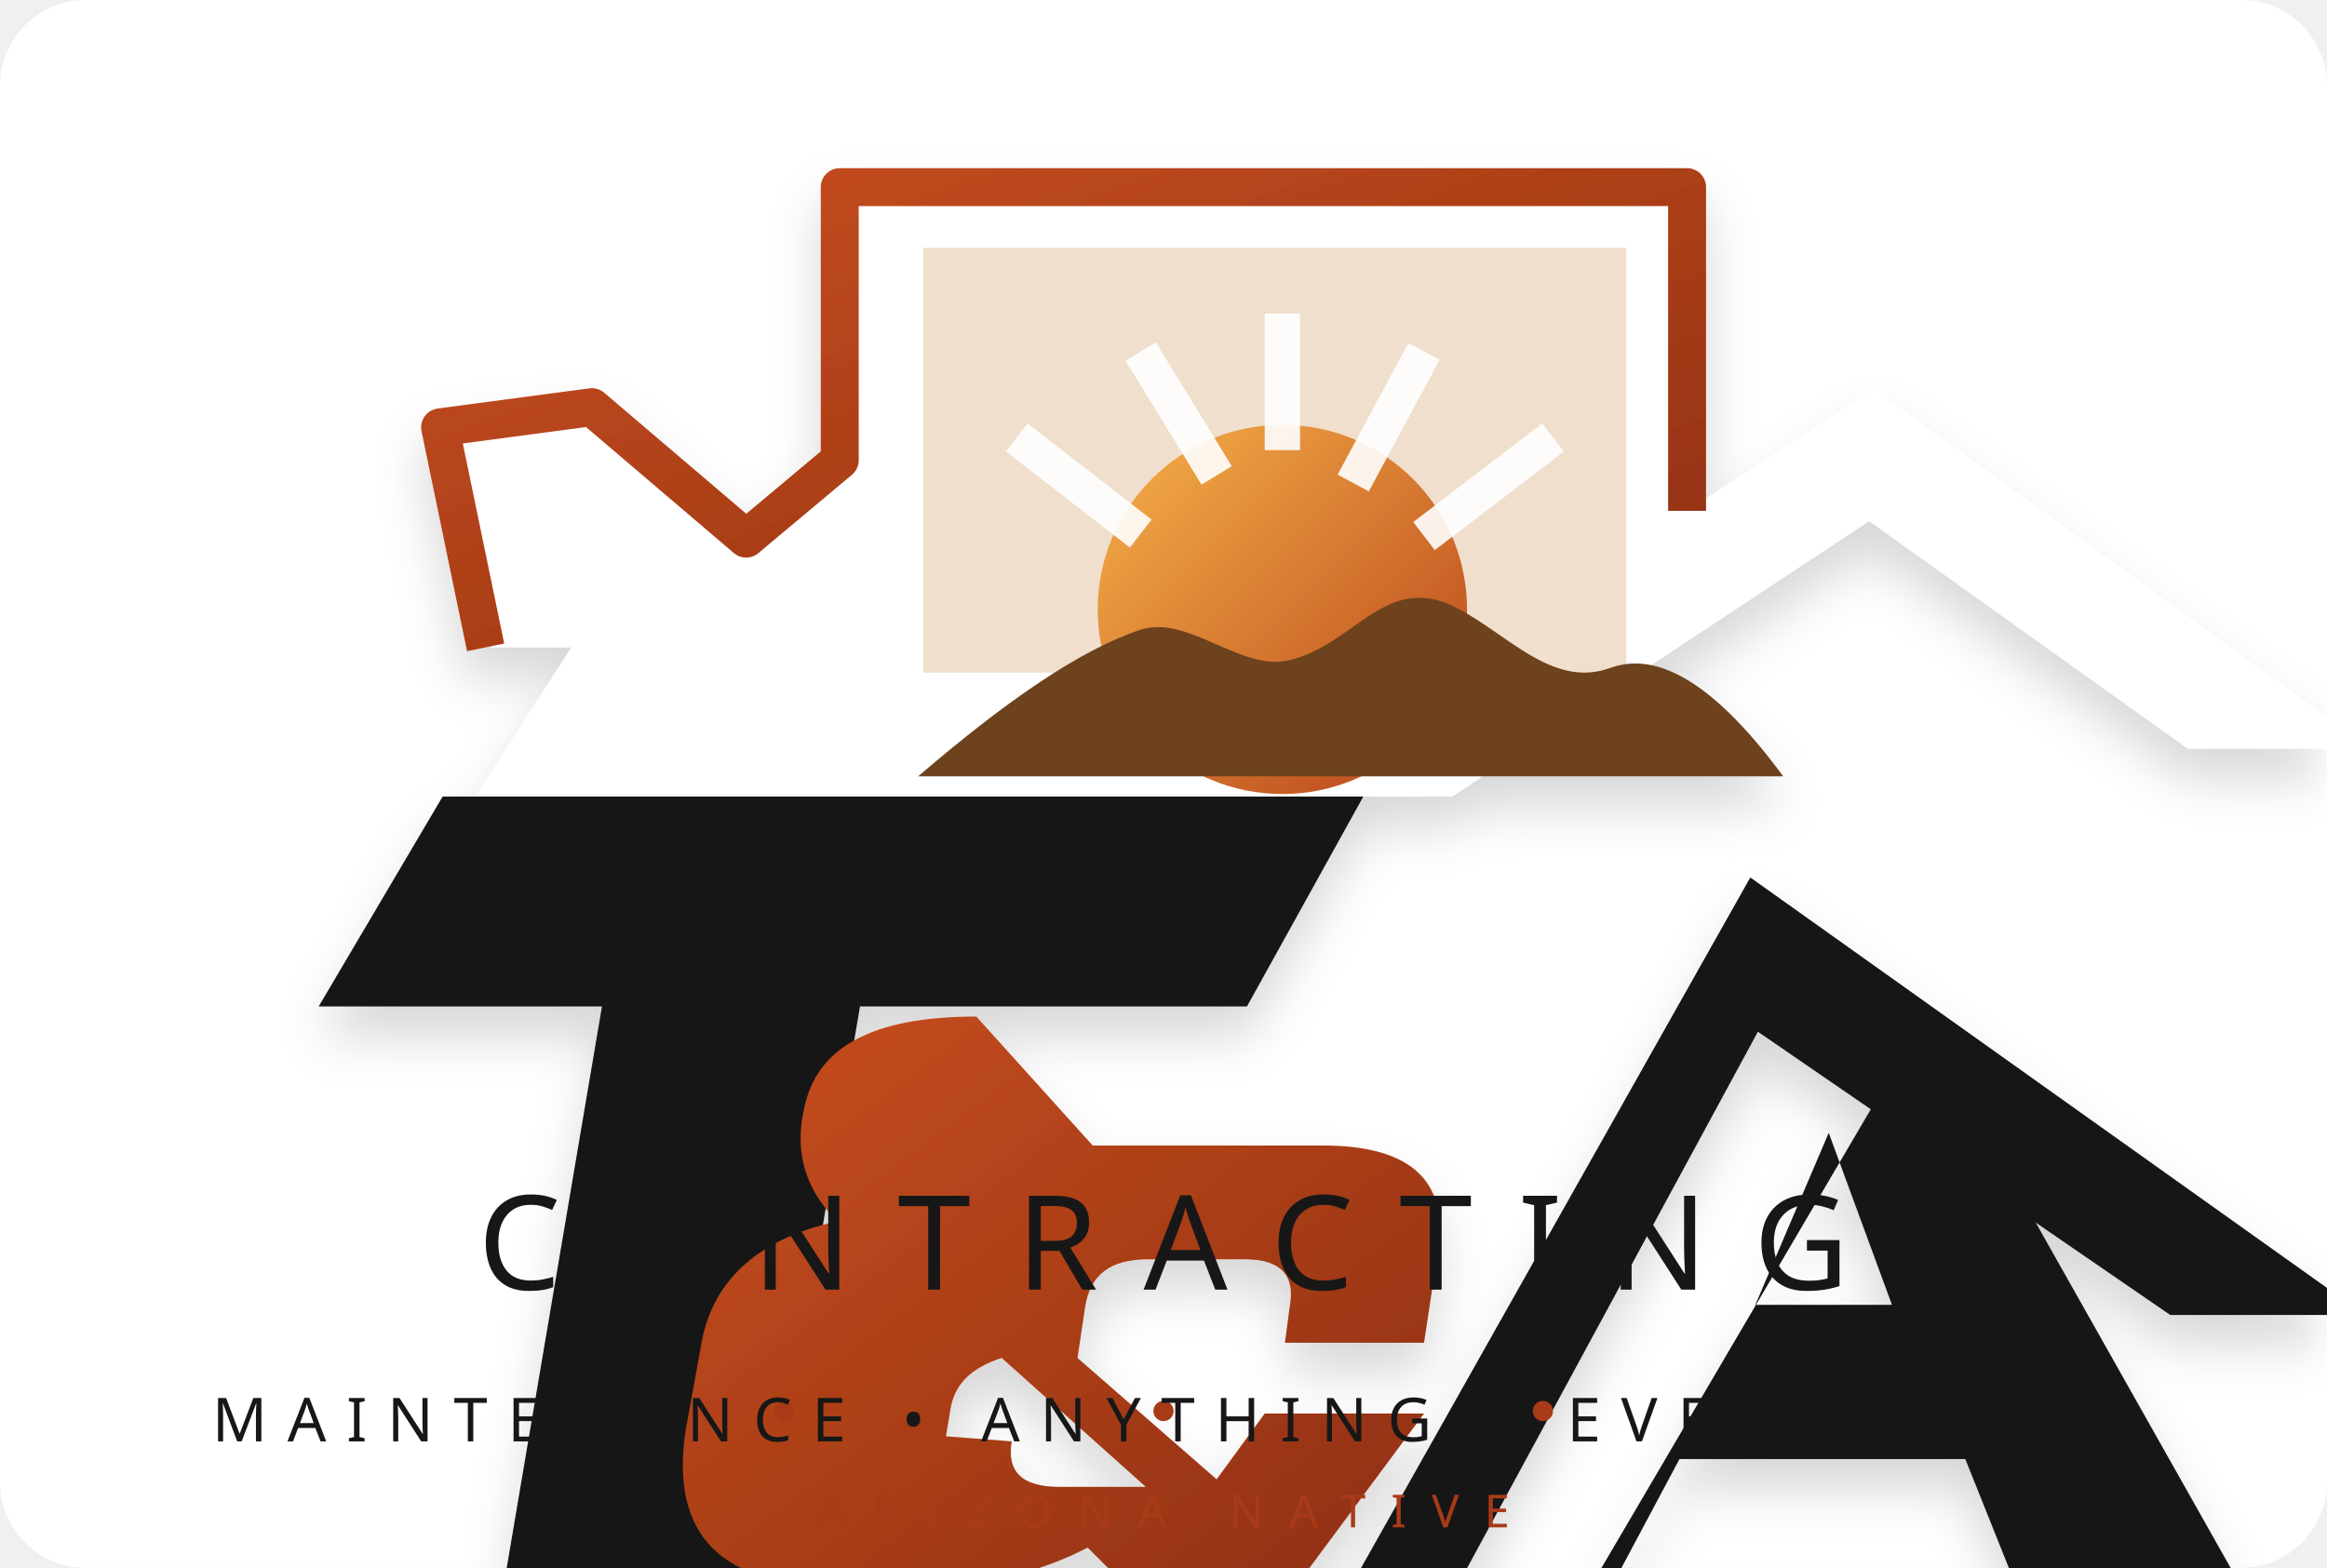
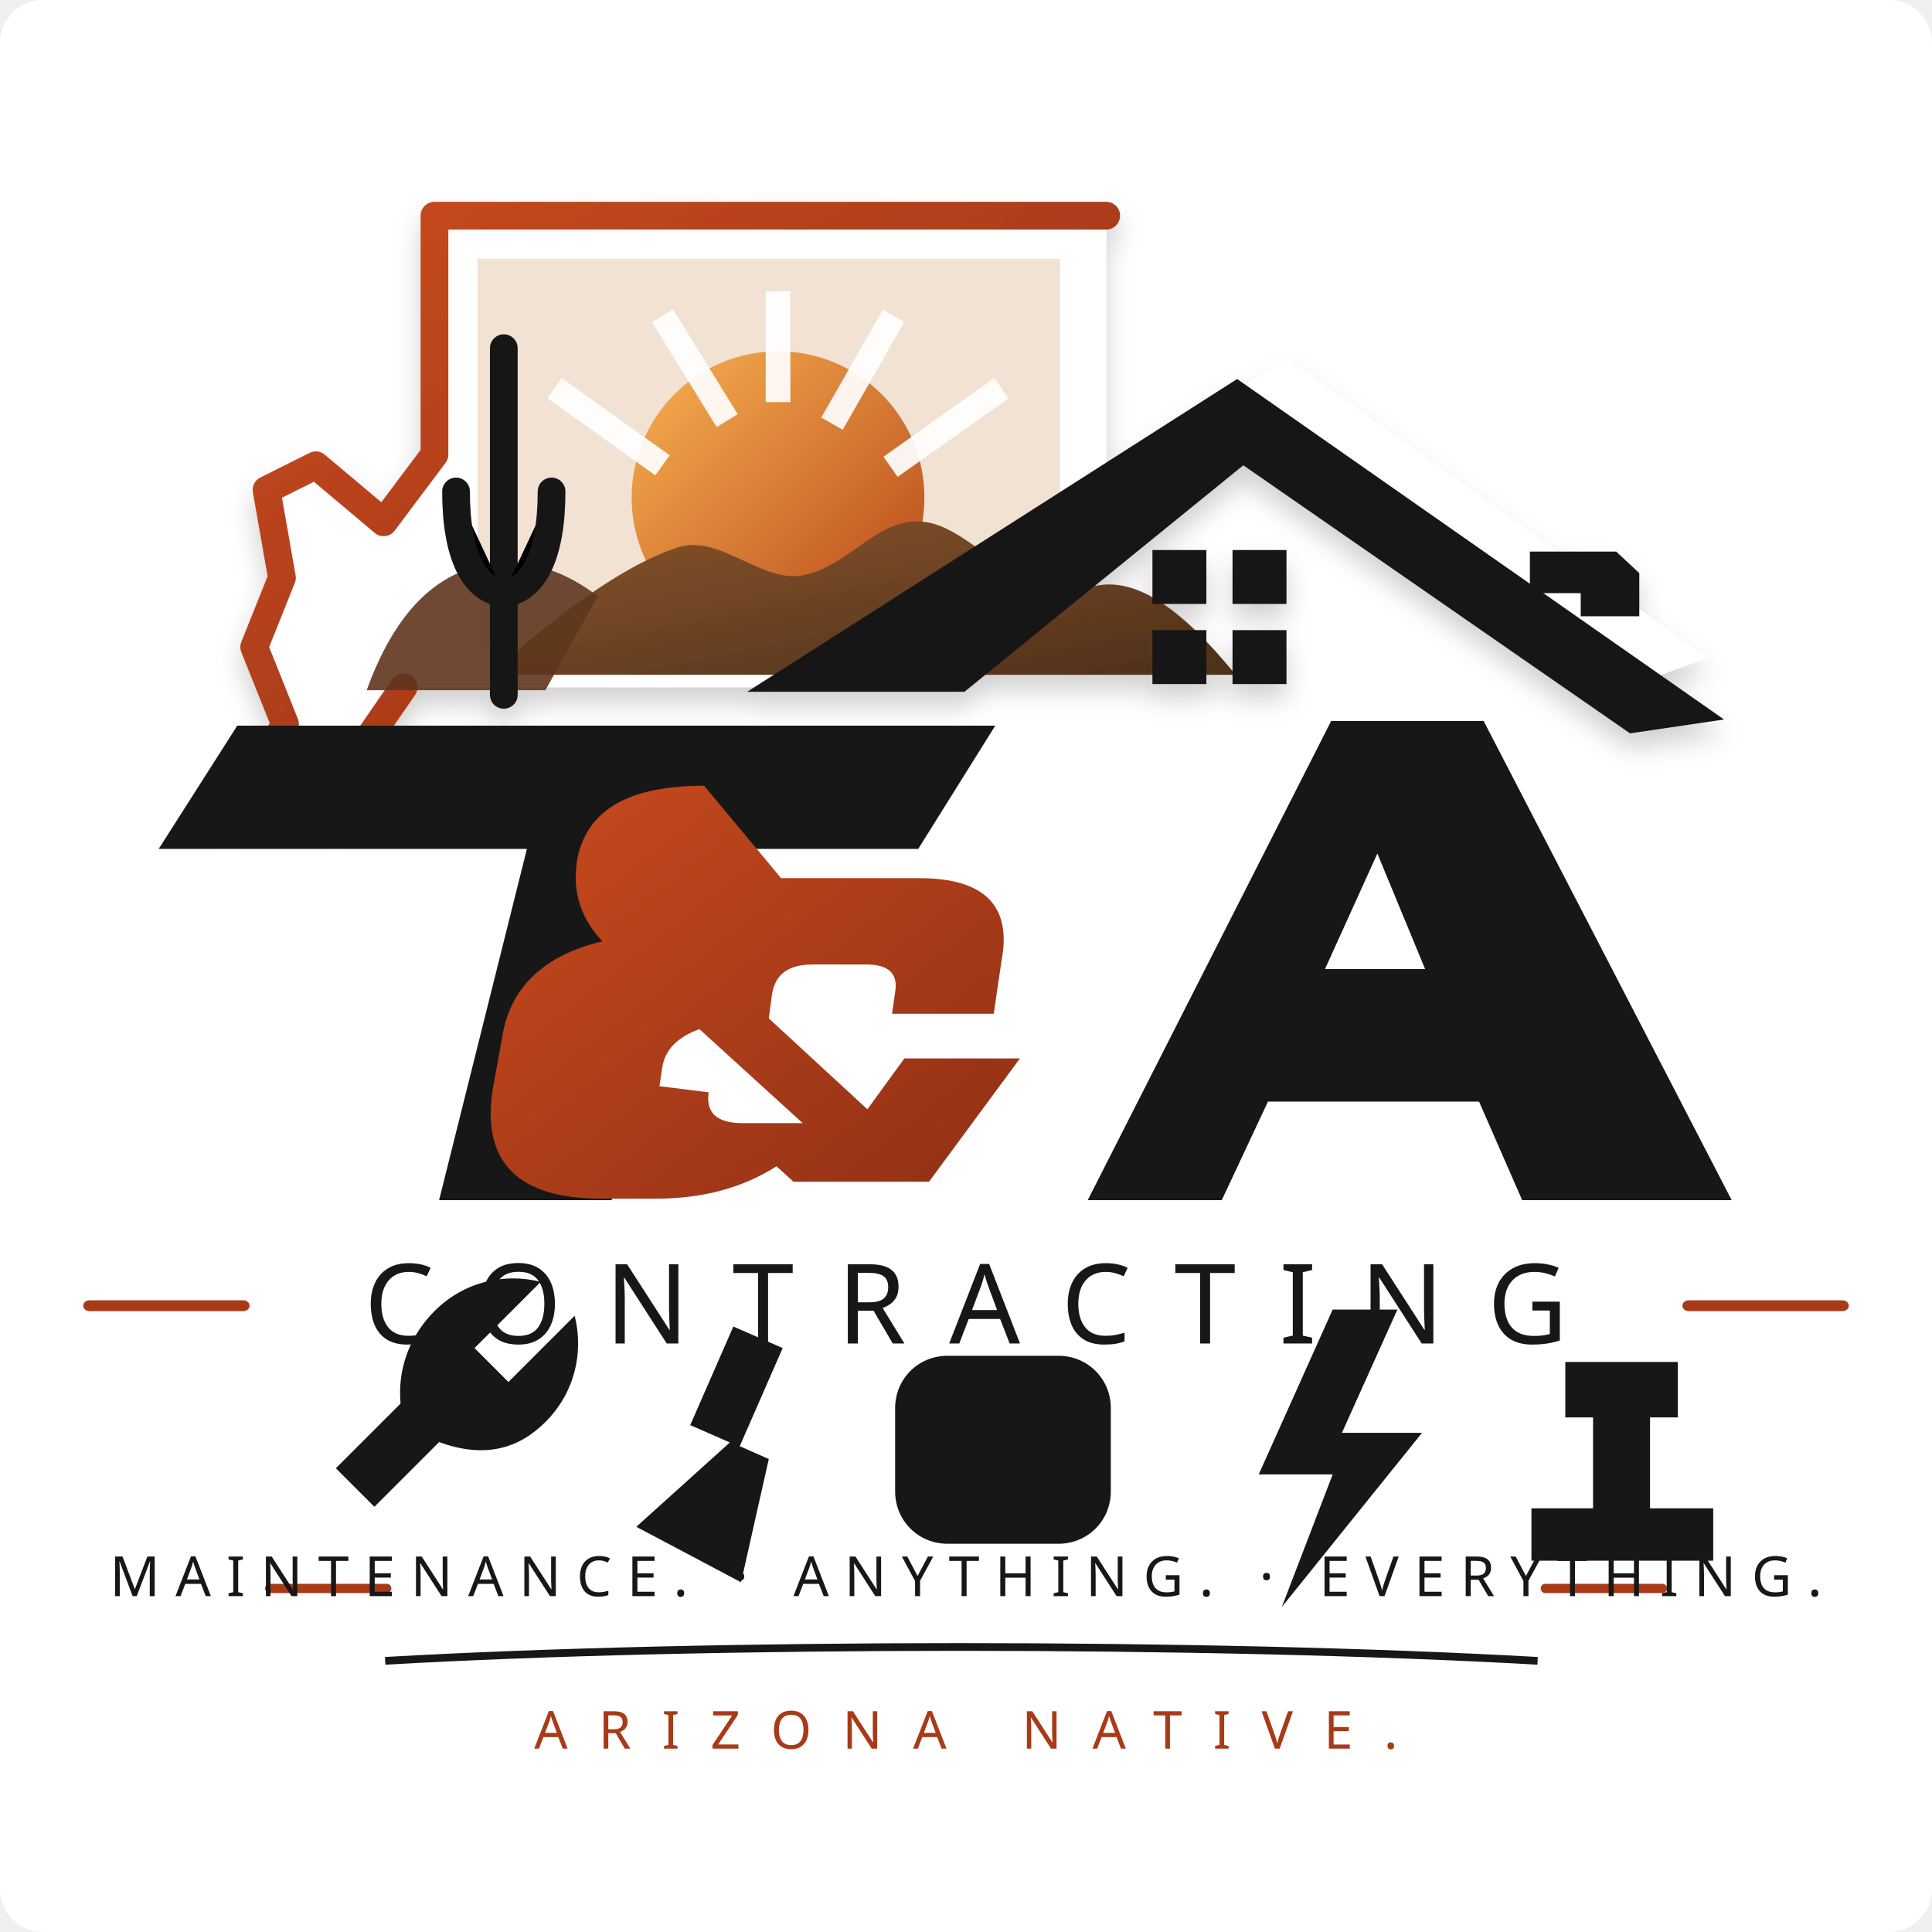
- <svg xmlns="http://www.w3.org/2000/svg" viewBox="0 0 920 620" role="img" aria-labelledby="title desc">
+ <svg xmlns="http://www.w3.org/2000/svg" viewBox="0 0 1254 1254" role="img" aria-labelledby="title desc">
  <defs>
-     <linearGradient id="sunset" x1="0" x2="1" y1="0" y2="1">
-       <stop offset="0" stop-color="#f7b34a" />
-       <stop offset="1" stop-color="#b64018" />
+     <linearGradient id="sun" x1="0" x2="1" y1="0" y2="1">
+       <stop offset="0" stop-color="#f8b351" />
+       <stop offset="1" stop-color="#b64318" />
    </linearGradient>
    <linearGradient id="rust" x1="0" x2="1" y1="0" y2="1">
-       <stop offset="0" stop-color="#c84e1d" />
-       <stop offset="1" stop-color="#8e2f14" />
+       <stop offset="0" stop-color="#c94b1e" />
+       <stop offset="1" stop-color="#8f2f15" />
    </linearGradient>
-     <filter id="shadow" x="-20%" y="-20%" width="140%" height="140%">
-       <feDropShadow dx="0" dy="12" stdDeviation="10" flood-color="#000000" flood-opacity="0.16" />
+     <linearGradient id="mountain" x1="0" x2="1" y1="0" y2="1">
+       <stop offset="0" stop-color="#8a552c" />
+       <stop offset="1" stop-color="#4d2f1a" />
+     </linearGradient>
+     <filter id="shadow" x="-15%" y="-15%" width="130%" height="130%">
+       <feDropShadow dx="0" dy="10" stdDeviation="8" flood-color="#000" flood-opacity=".18" />
    </filter>
  </defs>
-   <rect width="920" height="620" rx="34" fill="#ffffff" />
+   <rect width="1254" height="1254" rx="28" fill="#fff" />
  <g filter="url(#shadow)">
-     <g transform="translate(98 48)">
-       <path d="M96 208 78 121l58-8 61 52 37-31V26h335v128l74-48 196 142h-72L641 158 476 267H90l38-59H96Z" fill="#fff" />
-       <path d="M94 208 76 121l60-8 61 52 37-31V26h335v128" fill="none" stroke="url(#rust)" stroke-width="15" stroke-linejoin="round" />
-       <path d="M267 50h278v168H267z" fill="#ead2ba" opacity="0.72" />
-       <circle cx="409" cy="193" r="73" fill="url(#sunset)" />
-       <g stroke="#fff" stroke-width="14" opacity="0.9">
-         <path d="M409 76v54" />
-         <path d="M353 91l30 49" />
-         <path d="M304 125l49 38" />
-         <path d="M465 91l-28 52" />
-         <path d="M516 125l-51 39" />
-       </g>
-       <path d="M265 259c35-30 64-50 88-58 19-6 40 17 59 12 25-6 37-33 63-22 22 10 40 34 64 25 20-7 43 9 68 43H265Z" fill="#6d421f" />
-       <path d="M90 267h351l-46 83H242l-38 224H102l38-224H28l49-83h13Z" fill="#171717" />
-       <path d="M439 574 594 299 837 472h-77L597 360 481 574h-42Z" fill="#171717" />
-       <path d="M534 574 662 356 785 574h-88l-18-45H566l-24 45h-8Zm62-106h54l-25-68-29 68Z" fill="#171717" />
-       <path d="M334 405h91c36 0 51 15 45 45l-5 33h-55l2-15c2-12-4-18-18-18h-38c-15 0-23 6-25 19l-3 20 55 48 19-26h63l-46 62h-78l-9-9c-19 10-41 15-66 15h-34c-45 0-65-20-59-61l6-33c4-26 22-43 54-50-13-13-17-28-13-45 5-24 27-36 68-36Zm-32 117c-2 12 4 18 19 18h34l-57-51c-12 4-18 10-20 19l-2 12Z" fill="url(#rust)" />
+     <path d="M265 446 212 520 157 520 185 470 165 420 183 375 173 318 205 302 249 339 282 295 282 140 718 140 718 304 836 233 1108 427 1070 441 812 258 622 446Z" fill="#fff" />
+     <path d="M262 446 211 520 157 520 185 470 165 420 183 375 173 318 205 302 249 339 282 295 282 140 718 140" fill="none" stroke="url(#rust)" stroke-width="18" stroke-linejoin="round" stroke-linecap="round" />
+     <path d="M310 168h378v250H310z" fill="#ead3bb" opacity=".65" />
+     <circle cx="505" cy="323" r="95" fill="url(#sun)" />
+     <g stroke="#fff" stroke-width="16" opacity=".92">
+       <path d="M505 189v72" />
+       <path d="M430 205l42 68" />
+       <path d="M360 252l70 50" />
+       <path d="M580 205l-40 70" />
+       <path d="M650 252l-72 51" />
    </g>
+     <path d="M318 438c50-45 91-73 123-83 27-8 55 25 82 18 34-8 53-48 91-30 31 15 57 52 91 39 30-11 62 13 97 56Z" fill="url(#mountain)" />
+     <path d="M238 448c21-58 54-86 99-82 17 1 34 8 51 21l-34 61Z" fill="#5f351e" opacity=".9" />
+     <g stroke="#171717" stroke-width="18" stroke-linecap="round">
+       <path d="M327 226v225" />
+       <path d="M296 319c0 42 12 64 31 66" />
+       <path d="M358 319c0 42-12 64-31 66" />
+     </g>
+     <path d="M485 449 803 246 1119 467 1058 476 807 302 626 449Z" fill="#171717" />
+     <path d="M748 357h35v35h-35zm52 0h35v35h-35zm-52 52h35v35h-35zm52 0h35v35h-35z" fill="#171717" />
+     <path d="M993 358h56l15 14v28h-38v-15h-33z" fill="#171717" />
  </g>
-   <text x="460" y="510" text-anchor="middle" font-family="Arial Black, Montserrat, system-ui, sans-serif" font-size="52" letter-spacing="18" fill="#171717">CONTRACTING</text>
+   <g fill="#171717">
+     <path d="M154 471h492l-50 80H454L397 779H285l57-228H103z" />
+     <path d="M706 779 864 468h99l161 311H988l-28-64H823l-30 64zm154-150h65l-31-75z" />
+   </g>
+   <path d="M507 570h90c42 0 60 18 53 54l-5 34h-66l2-14c2-12-4-18-19-18h-34c-16 0-25 6-27 20l-2 15 64 59 24-33h75l-59 80h-88l-11-10c-22 14-48 21-78 21h-36c-54 0-78-24-70-72l6-33c5-32 27-53 65-62-15-16-20-34-16-55 7-31 34-46 82-46zm-47 139c-2 13 5 20 22 20h39l-67-61c-14 5-22 13-24 24l-2 13z" fill="url(#rust)" />
+   <text x="627" y="872" text-anchor="middle" font-family="Arial Black, Montserrat, system-ui, sans-serif" font-size="72" letter-spacing="28" fill="#171717">CONTRACTING</text>
+   <g fill="#171717" transform="translate(0 0)">
+     <path d="M285 936l-42 42-25-25 42-42c-2-21 5-43 22-60 19-19 45-25 69-19l-43 43 22 22 43-43c6 24 0 50-19 69-17 17-39 24-69 13z" />
+     <path d="M448 925l28-64 32 14-28 64zm-35 66 61-55 25 11-18 80z" />
+     <path d="M615 880h72c19 0 34 15 34 34v54c0 19-15 34-34 34h-72c-19 0-34-15-34-34v-54c0-19 15-34 34-34zm20 35h34v52h-34z" />
+     <path d="M865 850h42l-36 80h52l-91 113 33-86h-48z" />
+     <path d="M1016 884h73v36h-18v59h-37v-59h-18zm-22 95h118v34H994z" />
+   </g>
  <g fill="#a83a18">
-     <circle cx="310" cy="558" r="4" />
-     <circle cx="460" cy="558" r="4" />
-     <circle cx="610" cy="558" r="4" />
+     <rect x="54" y="844" width="108" height="7" rx="4" />
+     <rect x="1092" y="844" width="108" height="7" rx="4" />
+     <rect x="172" y="1028" width="82" height="6" rx="3" />
+     <rect x="1000" y="1028" width="82" height="6" rx="3" />
  </g>
-   <text x="460" y="570" text-anchor="middle" font-family="Arial Black, Montserrat, system-ui, sans-serif" font-size="24" letter-spacing="8" fill="#171717">MAINTENANCE • ANYTHING • EVERYTHING</text>
-   <text x="460" y="604" text-anchor="middle" font-family="Arial Black, Montserrat, system-ui, sans-serif" font-size="18" letter-spacing="10" fill="#a83a18">ARIZONA NATIVE</text>
+   <text x="627" y="1036" text-anchor="middle" font-family="Arial Black, Montserrat, system-ui, sans-serif" font-size="36" letter-spacing="10" fill="#171717">MAINTENANCE. · ANYTHING. · EVERYTHING.</text>
+   <path d="M250 1078c210-12 535-12 748 0" fill="none" stroke="#171717" stroke-width="5" />
+   <text x="627" y="1135" text-anchor="middle" font-family="Arial Black, Montserrat, system-ui, sans-serif" font-size="34" letter-spacing="20" fill="#a83a18">ARIZONA NATIVE.</text>
</svg>
